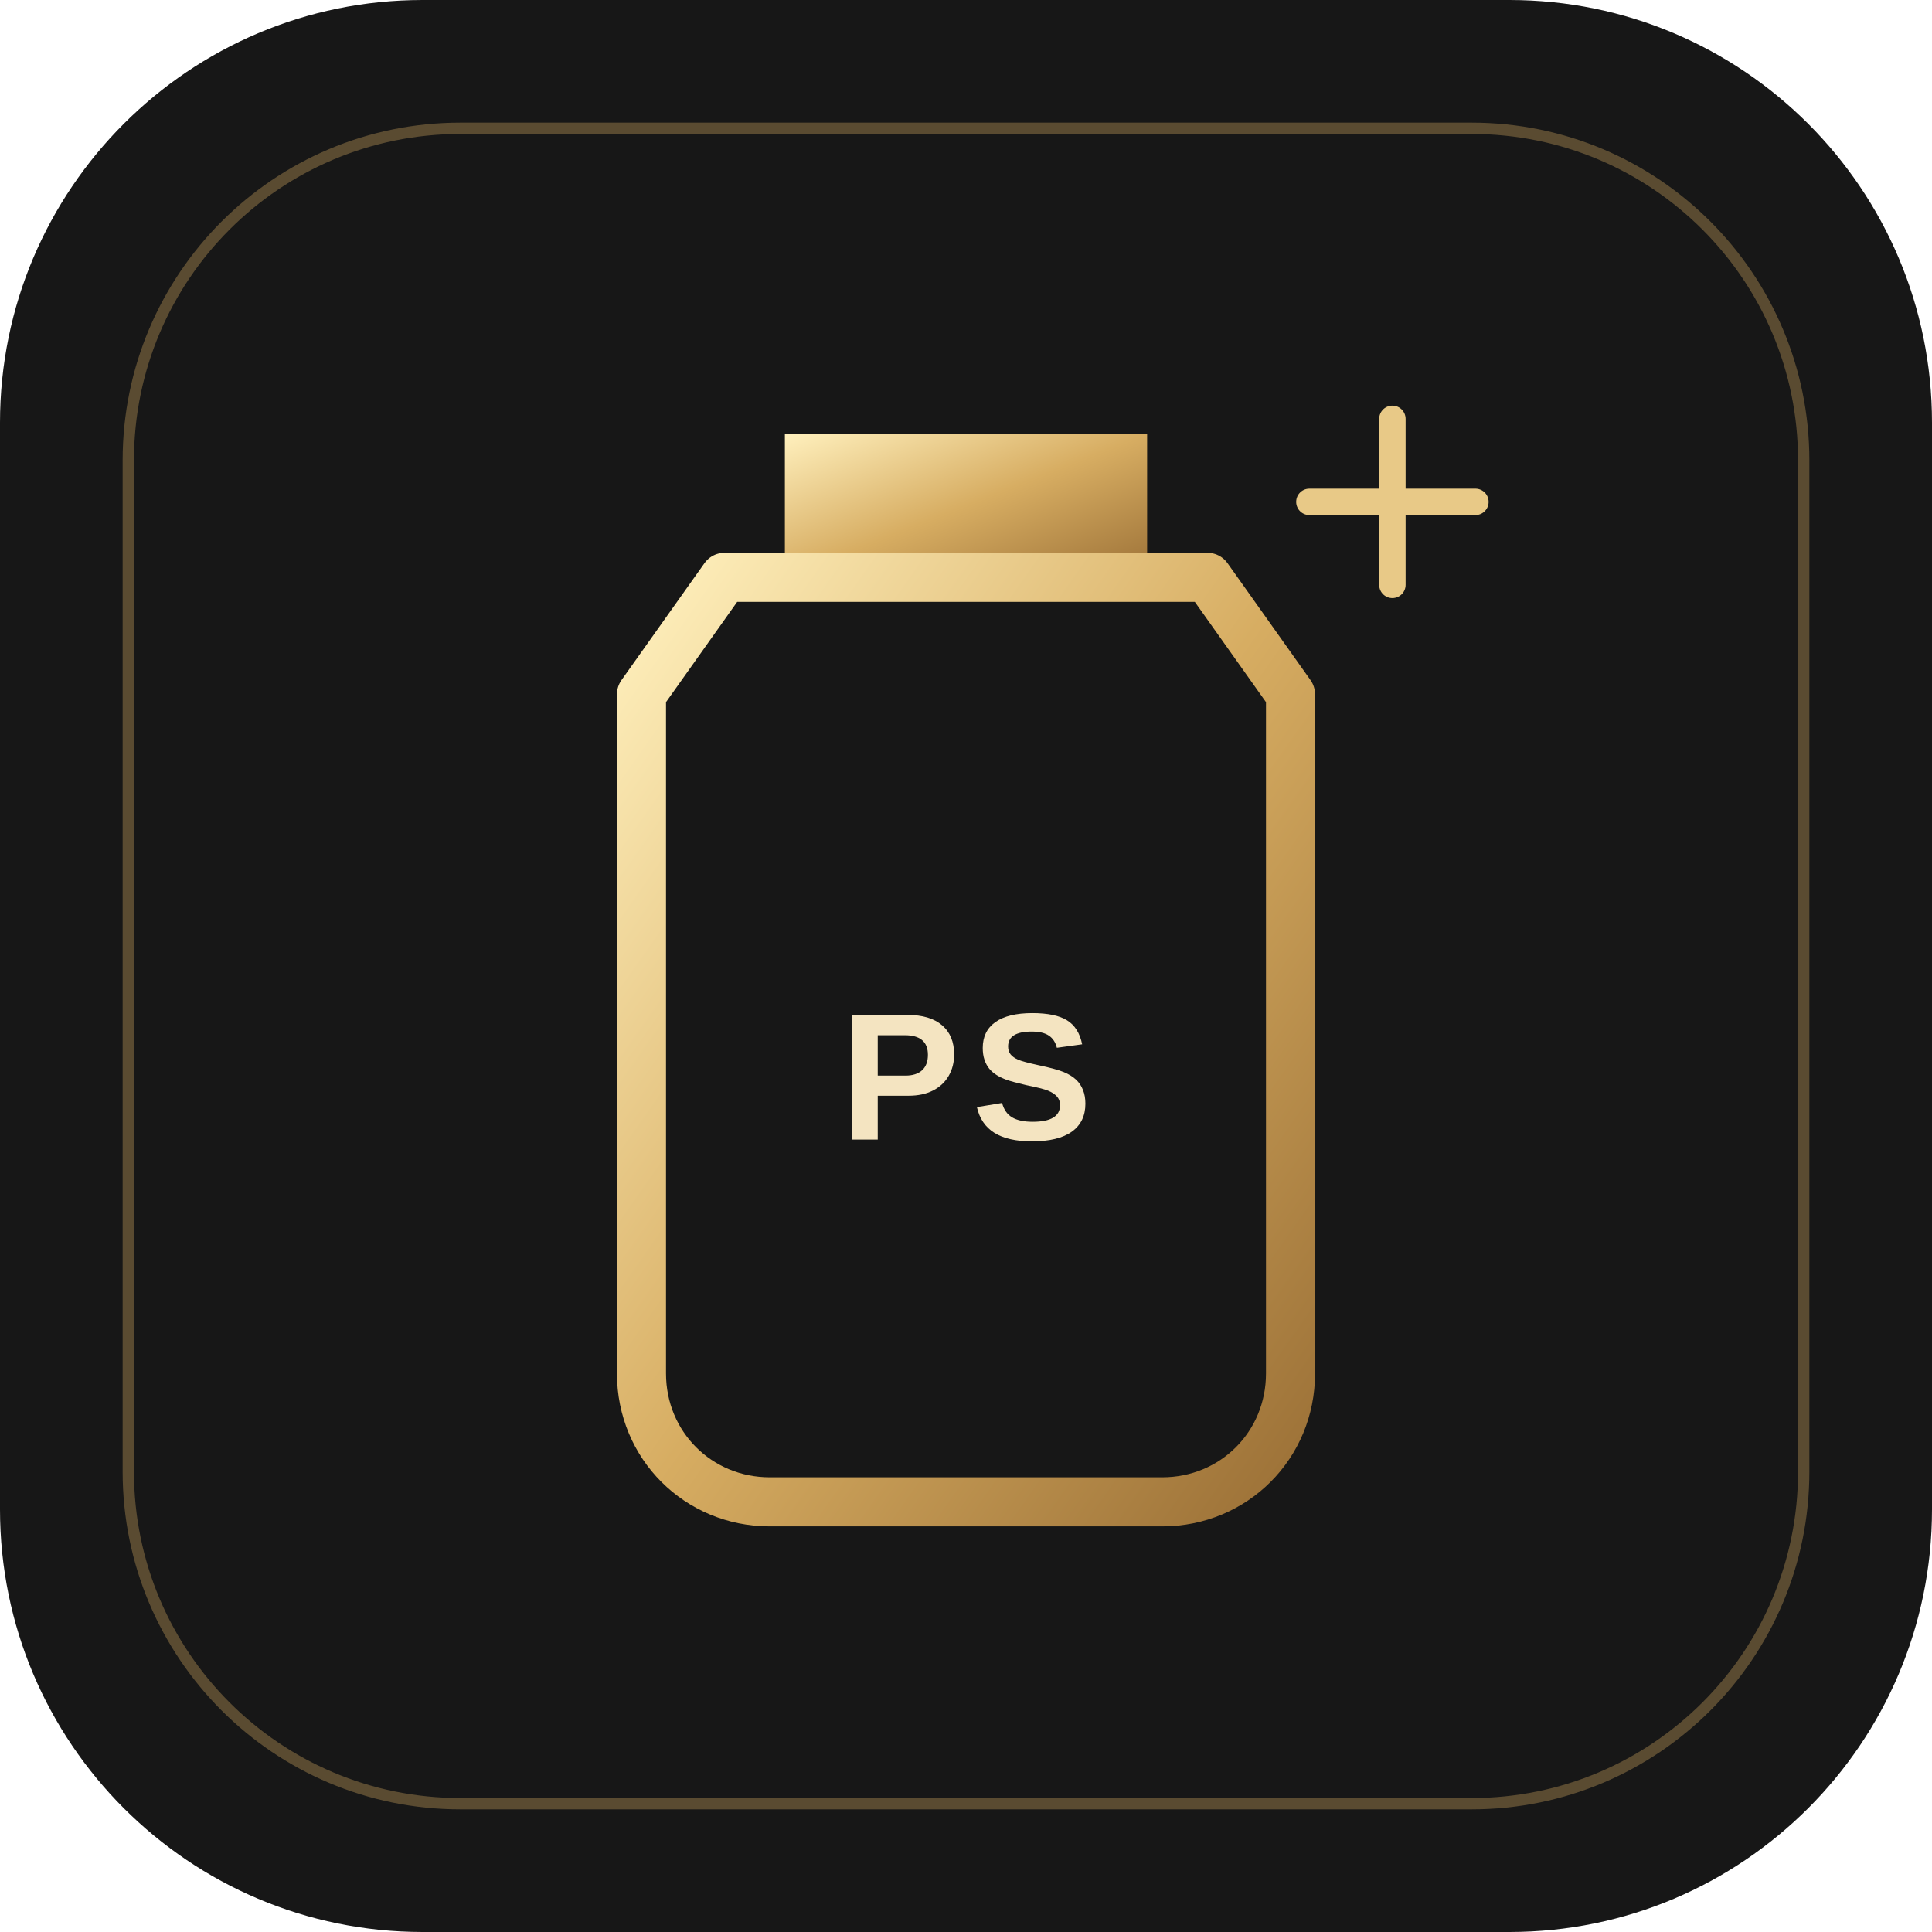
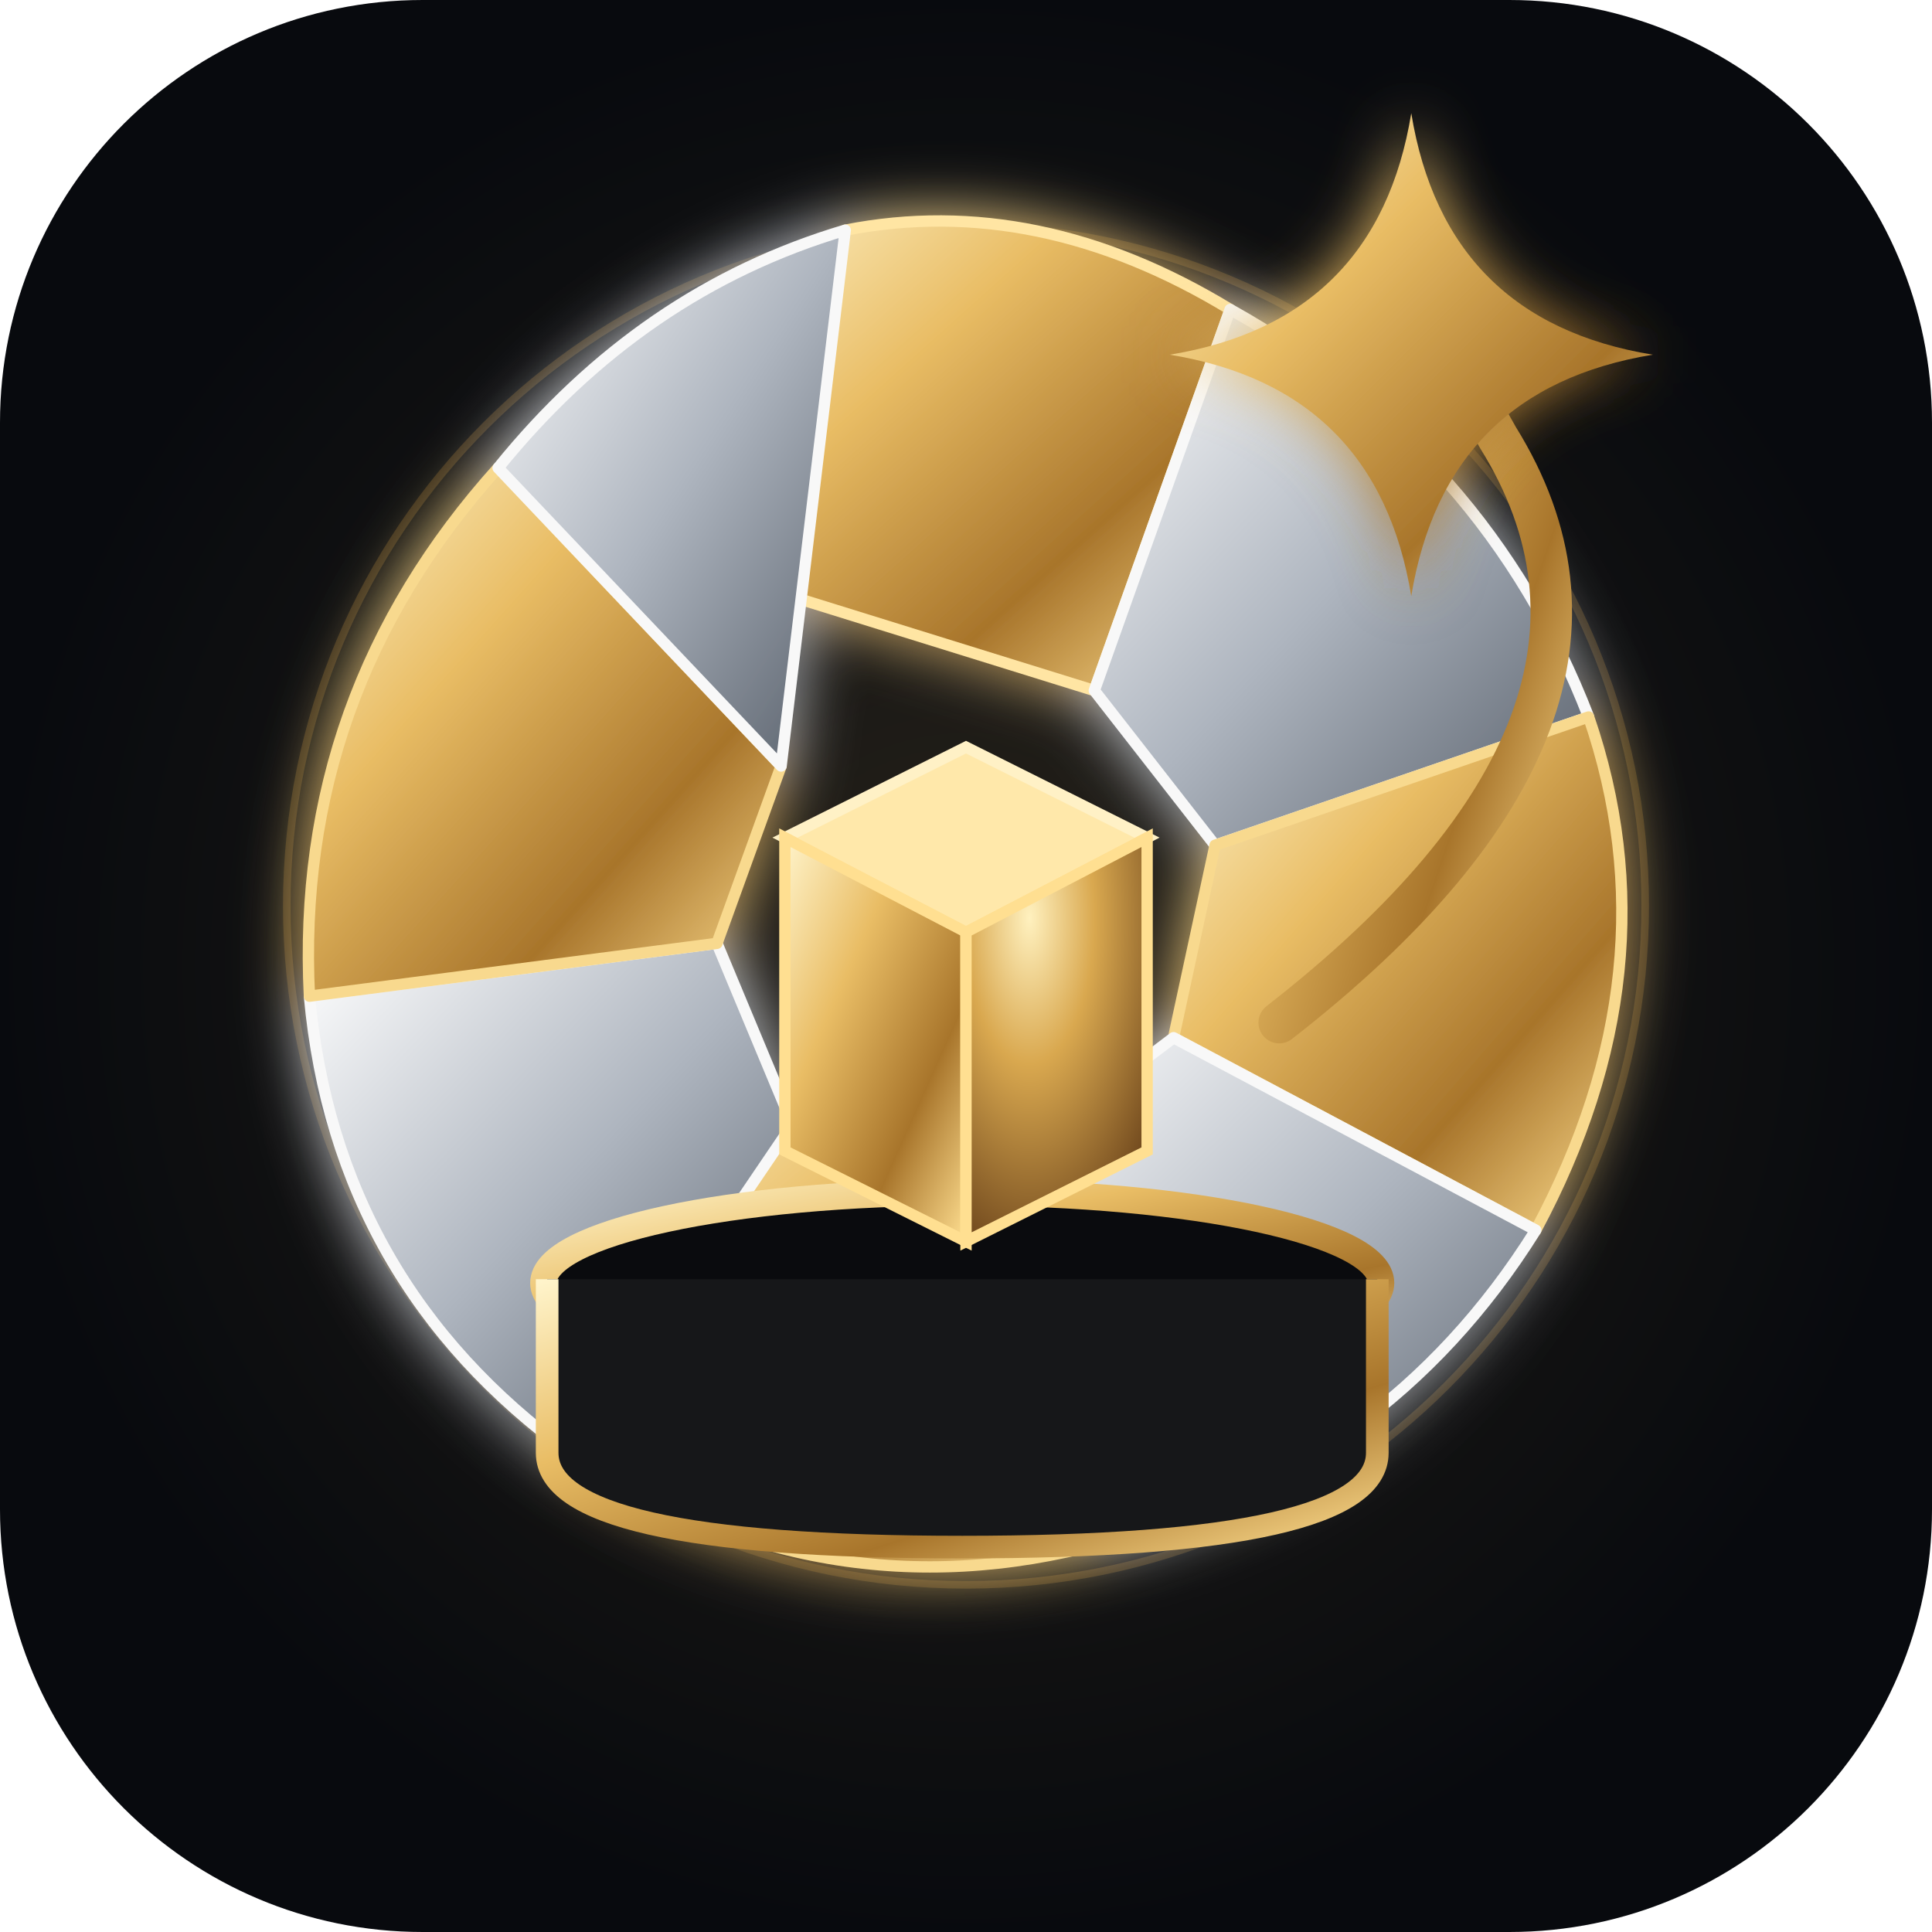
<svg xmlns="http://www.w3.org/2000/svg" viewBox="0 0 512 512">
  <defs>
+     <radialGradient id="bg">
+       <stop stop-color="#25211a" />
+       <stop offset="1" stop-color="#080a0e" />
+     </radialGradient>
    <linearGradient id="gold" x1="0" y1="0" x2="1" y2="1">
-       <stop offset="0%" stop-color="#fff0bd" />
-       <stop offset="50%" stop-color="#d7ad62" />
-       <stop offset="100%" stop-color="#9c7137" />
+       <stop stop-color="#fff4cb" />
+       <stop offset=".34" stop-color="#e9bd65" />
+       <stop offset=".7" stop-color="#a8752b" />
+       <stop offset="1" stop-color="#ffdf91" />
    </linearGradient>
+     <linearGradient id="silver" x1="0" y1="0" x2="1" y2="1">
+       <stop stop-color="#fff" />
+       <stop offset=".5" stop-color="#aeb5bf" />
+       <stop offset="1" stop-color="#555d68" />
+     </linearGradient>
+     <radialGradient id="cube" cx=".35" cy=".2" r=".9">
+       <stop stop-color="#fff1bf" />
+       <stop offset=".4" stop-color="#d9a84f" />
+       <stop offset="1" stop-color="#674019" />
+     </radialGradient>
+     <filter id="glow">
+       <feGaussianBlur stdDeviation="8" result="b" />
+       <feMerge>
+         <feMergeNode in="b" />
+         <feMergeNode in="SourceGraphic" />
+       </feMerge>
+     </filter>
  </defs>
-   <rect width="512" height="512" rx="112" fill="#171717" />
-   <rect x="34" y="34" width="444" height="444" rx="88" fill="none" stroke="#d7ad62" stroke-opacity=".35" stroke-width="3" />
-   <path d="M208 115h96v38h-96z" fill="url(#gold)" />
-   <path d="M192 153h128l22 31v180c0 19-15 34-34 34H204c-19 0-34-15-34-34V184z" fill="none" stroke="url(#gold)" stroke-width="13" stroke-linejoin="round" />
-   <path d="M182 250h148" stroke="url(#gold)" stroke-width="5" opacity=".65" />
-   <text x="256" y="302" text-anchor="middle" fill="#f4e4c1" font-family="Arial,sans-serif" font-size="48" font-weight="700" letter-spacing="3">PS</text>
-   <path d="M369 111v44M347 133h44" stroke="#e8c987" stroke-width="7" stroke-linecap="round" />
+   <rect width="512" height="512" rx="112" fill="url(#bg)" />
+   <circle cx="256" cy="240" r="180" fill="none" stroke="#d99e3d" stroke-opacity=".22" stroke-width="2" />
+   <g stroke-linejoin="round" filter="url(#glow)">
+     <path d="M224 61 Q275 51 326 82 L290 183 187 151Z" fill="url(#gold)" stroke="#ffe5a3" stroke-width="3" />
+     <path d="M326 82 Q394 120 421 190 L322 224 290 183Z" fill="url(#silver)" stroke="#f8f8f8" stroke-width="3" />
+     <path d="M421 190 Q444 257 407 326 L311 275 322 224Z" fill="url(#gold)" stroke="#f8d98e" stroke-width="3" />
+     <path d="M407 326 Q367 390 292 409 L270 306 311 275Z" fill="url(#silver)" stroke="#f8f8f8" stroke-width="3" />
+     <path d="M292 409 Q218 429 151 385 L210 298 270 306Z" fill="url(#gold)" stroke="#f8d98e" stroke-width="3" />
+     <path d="M151 385 Q89 340 82 264 L190 250 210 298Z" fill="url(#silver)" stroke="#f8f8f8" stroke-width="3" />
+     <path d="M82 264 Q78 184 132 124 L207 203 190 250Z" fill="url(#gold)" stroke="#f8d98e" stroke-width="3" />
+     <path d="M132 124 Q170 77 224 61 L207 203 132 124Z" fill="url(#silver)" stroke="#f8f8f8" stroke-width="3" />
+   </g>
+   <ellipse cx="255" cy="340" rx="111" ry="24" fill="#0a0b0e" stroke="url(#gold)" stroke-width="7" />
+   <path d="M145 339v46q0 25 110 25t110-25v-46" fill="#161719" stroke="url(#gold)" stroke-width="6" />
+   <path d="M208 222 256 198 304 222 256 247Z" fill="#ffe8aa" stroke="#fff1c6" stroke-width="3" />
+   <path d="M208 222v83l48 24v-82Z" fill="url(#gold)" stroke="#ffdf91" stroke-width="3" />
+   <path d="M304 222v83l-48 24v-82Z" fill="url(#cube)" stroke="#ffdf91" stroke-width="3" />
+   <path d="M339 271 Q443 190 397 116 Q382 90 374 57" fill="none" stroke="url(#gold)" stroke-width="11" stroke-linecap="round" />
+   <path d="M374 30 Q383 85 438 94 Q383 103 374 158 Q365 103 310 94 Q365 85 374 30Z" fill="url(#gold)" filter="url(#glow)" />
</svg>
